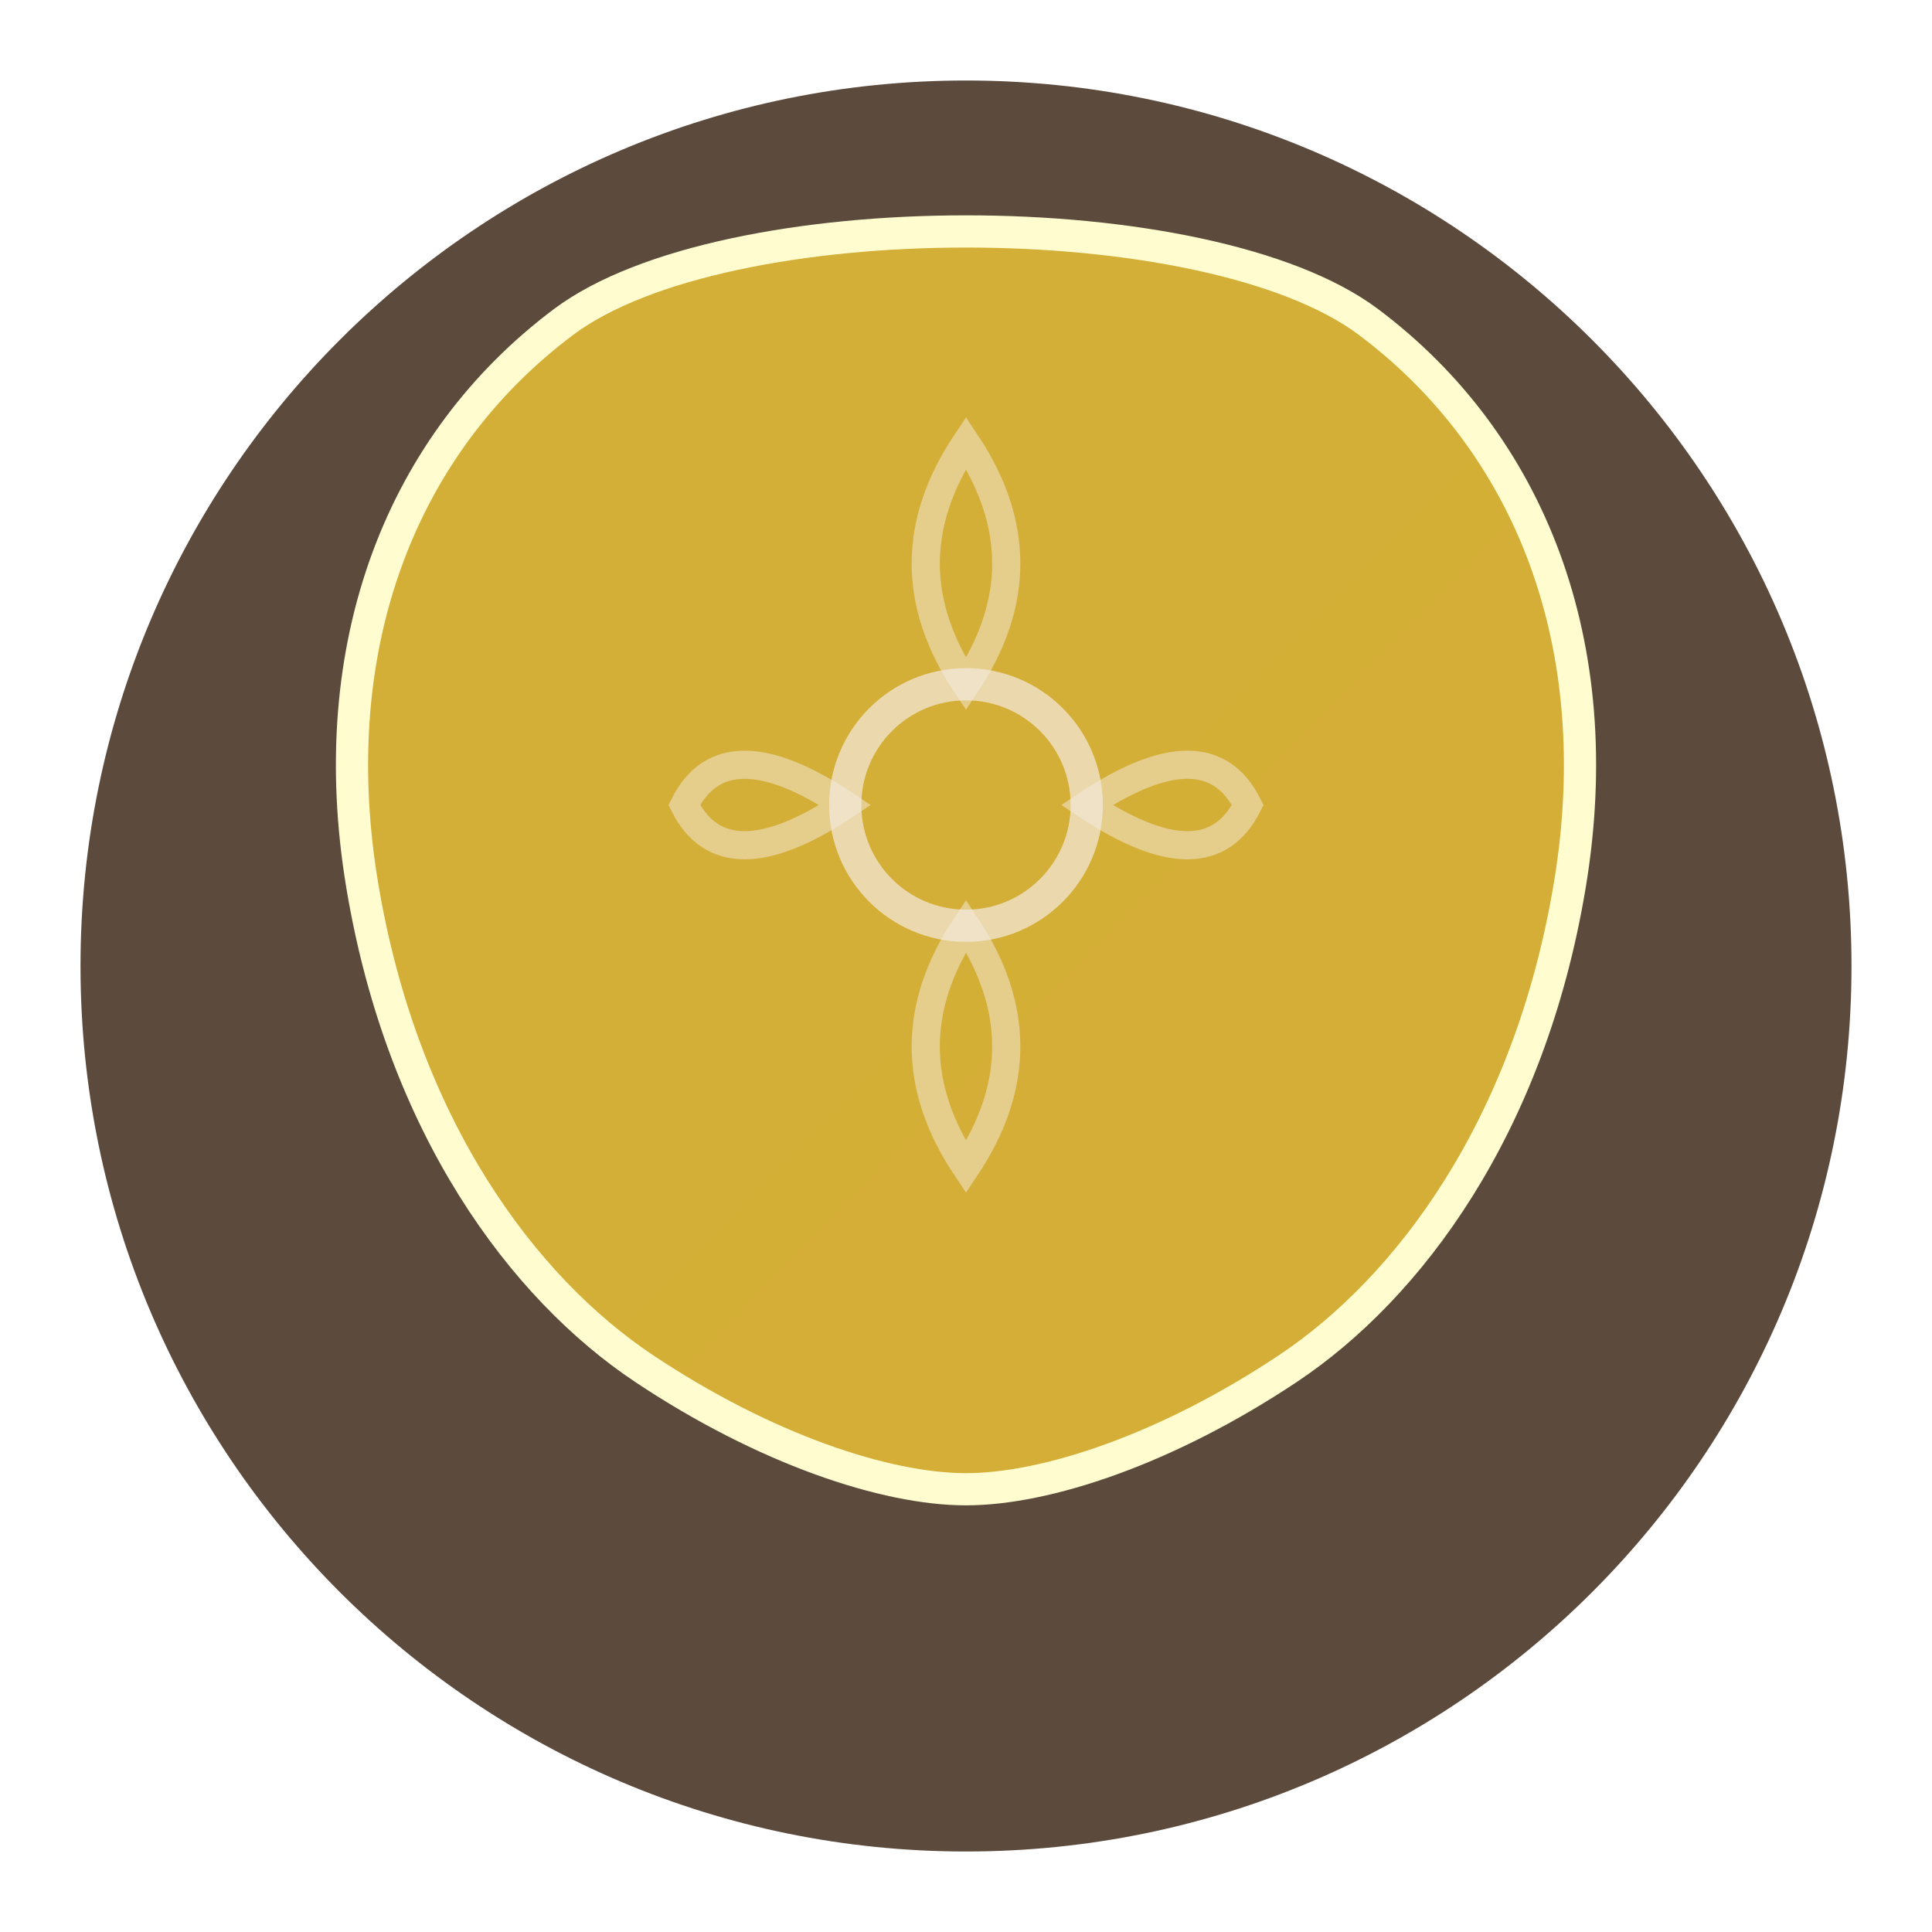
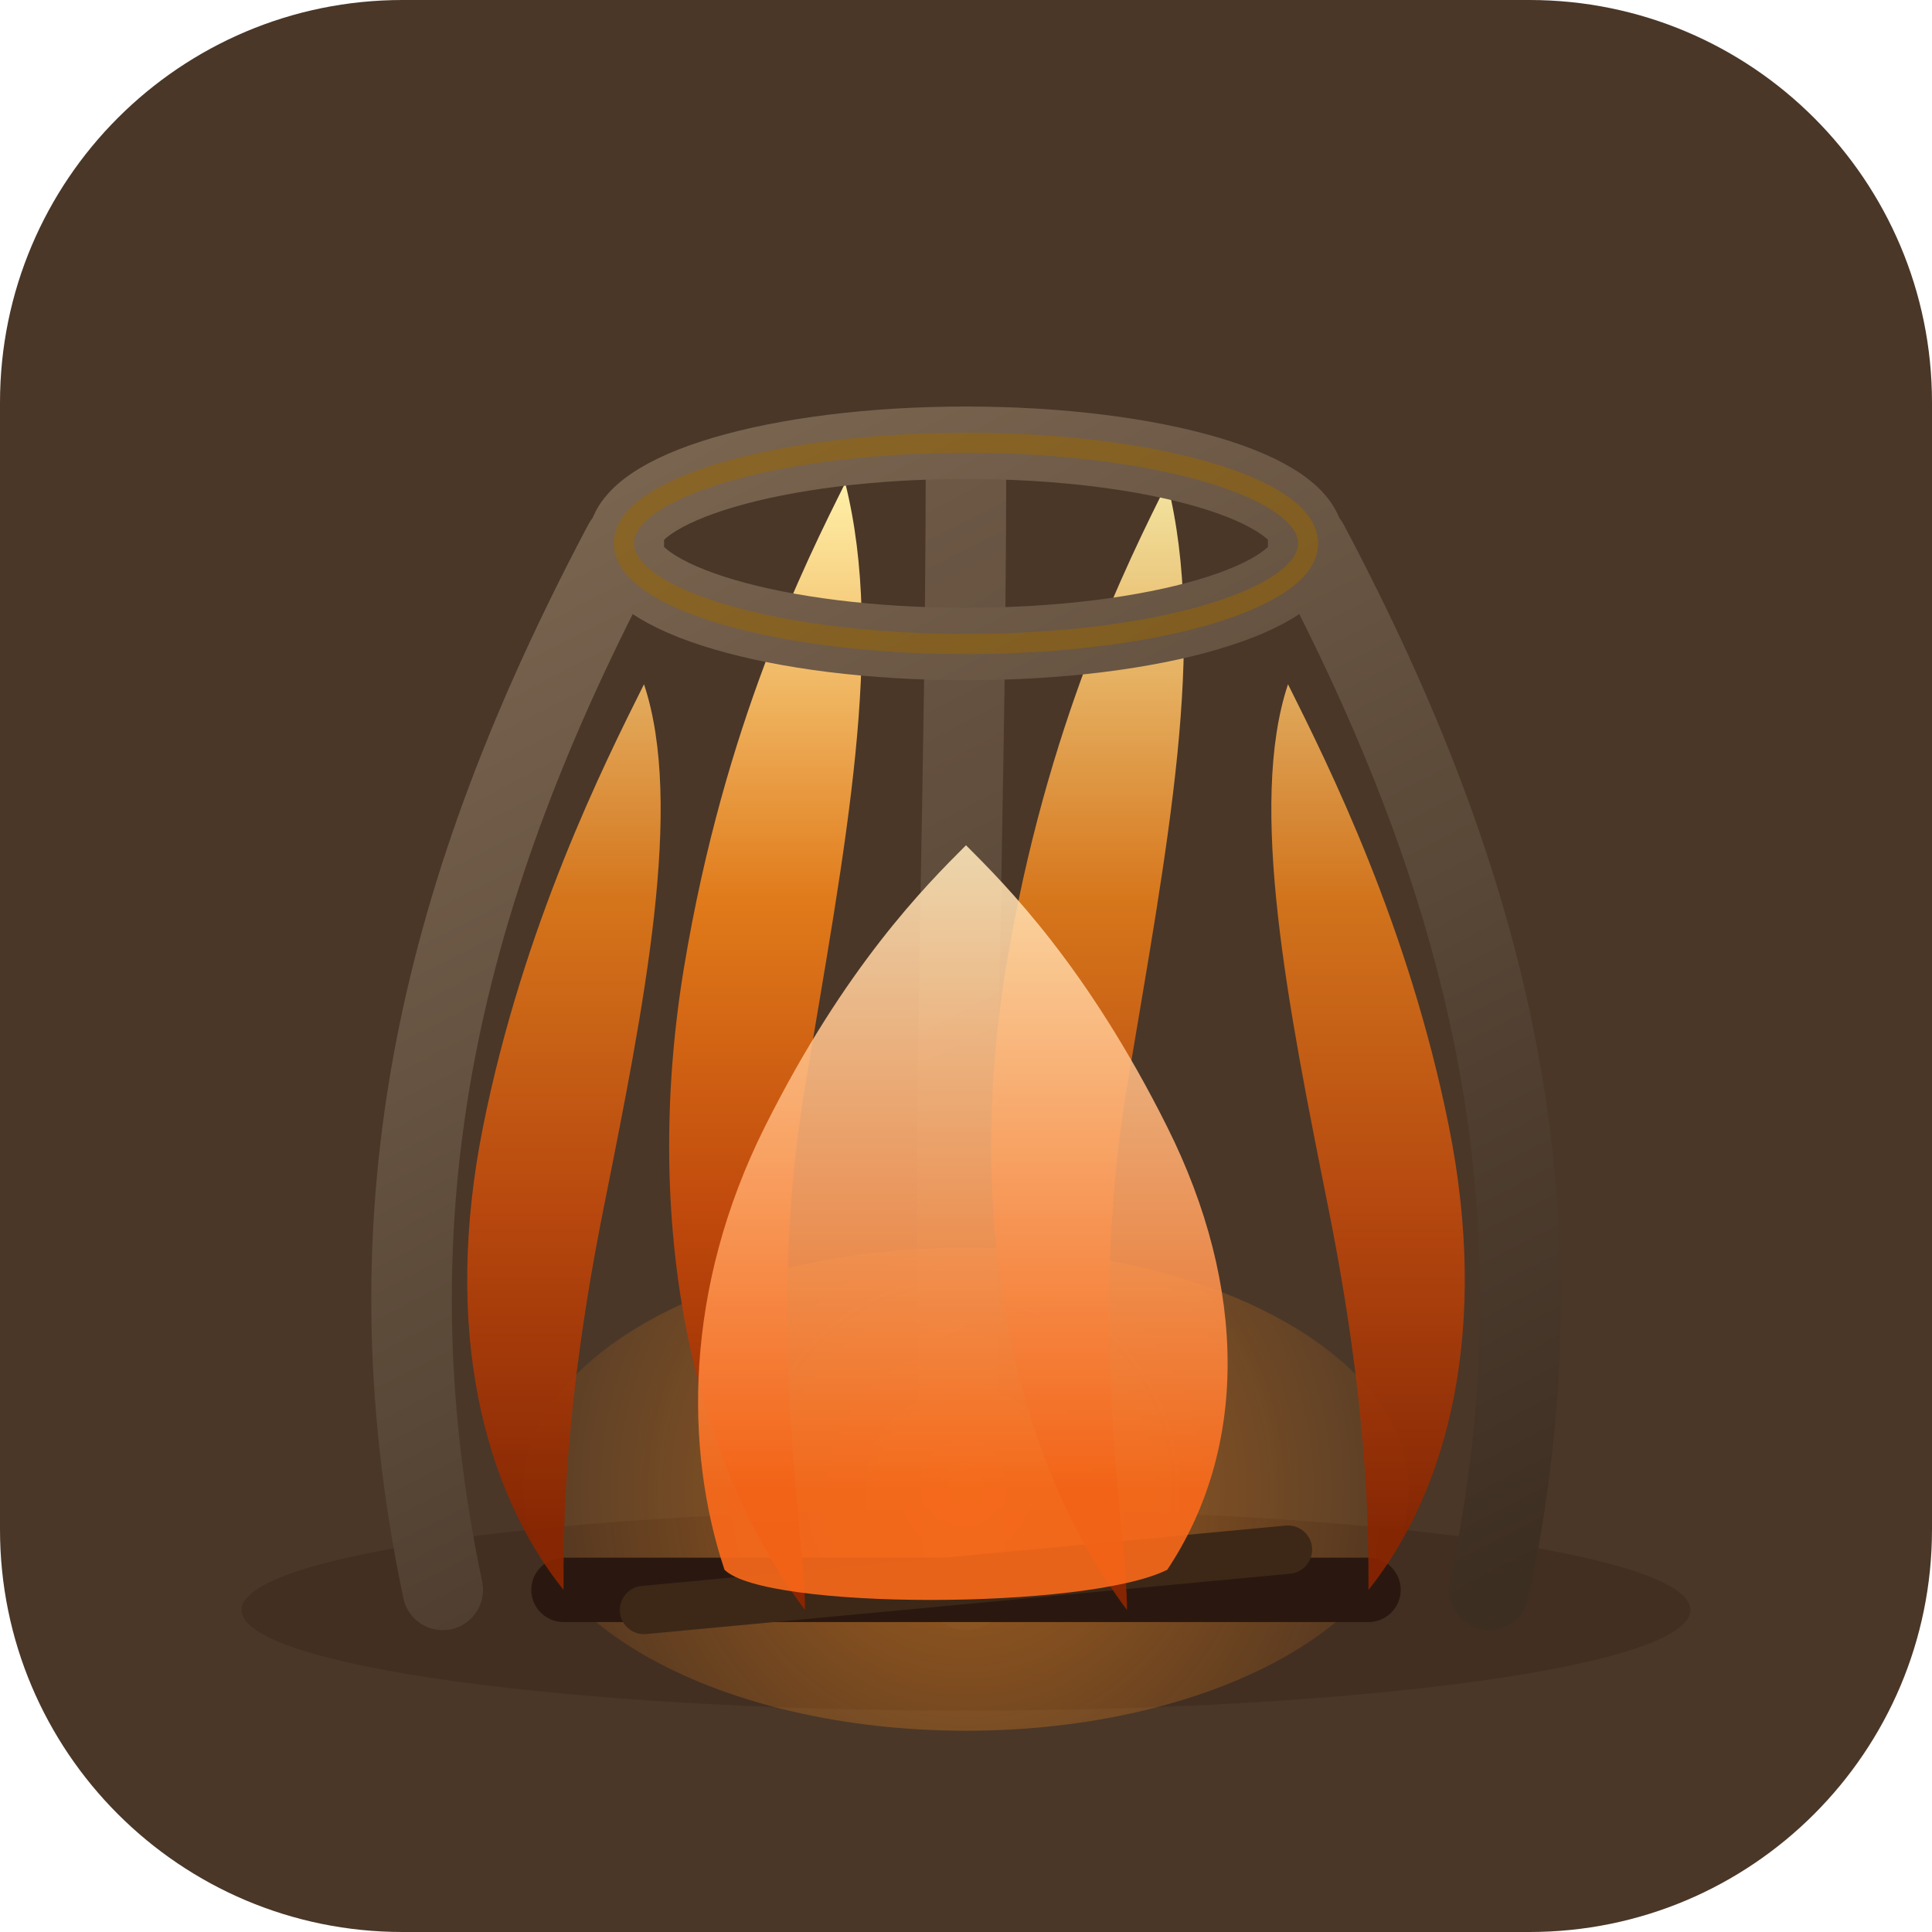
<svg xmlns="http://www.w3.org/2000/svg" viewBox="0 0 48 48" width="48" height="48">
  <defs>
-     <linearGradient id="stone-grad" x1="0" y1="0" x2="48" y2="48">
-       <stop offset="0%" stop-color="#D4AF37" />
-       <stop offset="100%" stop-color="#B8860B" />
+     <linearGradient id="fire" x1="24" y1="38" x2="24" y2="12" gradientUnits="userSpaceOnUse">
+       <stop offset="0%" stop-color="#8B2500" />
+       <stop offset="30%" stop-color="#C0490C" />
+       <stop offset="60%" stop-color="#E07A1A" />
+       <stop offset="100%" stop-color="#FFF0A8" />
    </linearGradient>
+     <linearGradient id="fire-hot" x1="24" y1="37" x2="24" y2="19" gradientUnits="userSpaceOnUse">
+       <stop offset="0%" stop-color="#FF6B1A" />
+       <stop offset="100%" stop-color="#FFF8D0" />
+     </linearGradient>
+     <linearGradient id="metal" x1="16" y1="11" x2="32" y2="42" gradientUnits="userSpaceOnUse">
+       <stop offset="0%" stop-color="#7A6550" />
+       <stop offset="100%" stop-color="#3D2E22" />
+     </linearGradient>
+     <radialGradient id="glow" cx="24" cy="37" r="13" gradientUnits="userSpaceOnUse">
+       <stop offset="0%" stop-color="#FF8C1A" stop-opacity="0.5" />
+       <stop offset="100%" stop-color="#FF8C1A" stop-opacity="0" />
+     </radialGradient>
  </defs>
-   <circle cx="24" cy="24" r="22" fill="#4A3728" opacity="0.9" />
-   <path d="M14 8 C18 5, 30 5, 34 8 C38 11, 40 16, 39 22 C38 28, 35 32, 32 34 C29 36, 26 37, 24 37 C22 37, 19 36, 16 34 C13 32, 10 28, 9 22 C8 16, 10 11, 14 8Z" fill="url(#stone-grad)" stroke="#FFFDD0" stroke-width="0.8" />
-   <circle cx="24" cy="20" r="3" fill="none" stroke="#F5EBE0" stroke-width="0.8" opacity="0.7" />
-   <path d="M24 17 Q26 14 24 11 Q22 14 24 17Z" fill="none" stroke="#F5EBE0" stroke-width="0.7" opacity="0.5" />
-   <path d="M27 20 Q30 18 31 20 Q30 22 27 20Z" fill="none" stroke="#F5EBE0" stroke-width="0.7" opacity="0.5" />
-   <path d="M24 23 Q22 26 24 29 Q26 26 24 23Z" fill="none" stroke="#F5EBE0" stroke-width="0.7" opacity="0.5" />
-   <path d="M21 20 Q18 18 17 20 Q18 22 21 20Z" fill="none" stroke="#F5EBE0" stroke-width="0.7" opacity="0.5" />
+   <rect width="48" height="48" rx="10" fill="#4A3728" />
+   <ellipse cx="24" cy="40" rx="18" ry="2.5" fill="#2A1810" opacity="0.25" />
+   <path d="M24 11.2 C24 22 23.5 30 24 39.5" stroke="url(#metal)" stroke-width="2" stroke-linecap="round" fill="none" opacity="0.85" />
+   <ellipse cx="24" cy="37" rx="11" ry="6" fill="url(#glow)" />
+   <path d="M14 39.5 L34 39.5" stroke="#2A1810" stroke-width="1.6" stroke-linecap="round" />
+   <path d="M16 40 L32 38.5" stroke="#3D2817" stroke-width="1.2" stroke-linecap="round" />
+   <path d="M14 39.5 C12 37 11 33 12 28 C13 23 15 19 16 17 C17 20 16 25 15 30 C14 35 14 38 14 39.5 Z" fill="url(#fire)" opacity="0.92" />
+   <path d="M20 40 C17 36 16 30 17 24 C18 18 20 14 21 12 C22 16 21 21 20 27 C19 33 20 38 20 40 Z" fill="url(#fire)" />
+   <path d="M28 40 C25 36 24 30 25 24 C26 18 28 14 29 12 C30 16 29 21 28 27 C27 33 28 38 28 40 Z" fill="url(#fire)" opacity="0.93" />
+   <path d="M34 39.5 C36 37 37 33 36 28 C35 23 33 19 32 17 C31 20 32 25 33 30 C34 35 34 38 34 39.5 Z" fill="url(#fire)" opacity="0.9" />
+   <path d="M18 39 C17 36 17 32 19 28 C21 24 23 22 24 21 C25 22 27 24 29 28 C31 32 31 36 29 39 C27 40 19 40 18 39 Z" fill="url(#fire-hot)" opacity="0.88" />
+   <path d="M15.5 13.5 C11 22 9 30 11 39.5" stroke="url(#metal)" stroke-width="2" stroke-linecap="round" fill="none" />
+   <path d="M32.5 13.5 C37 22 39 30 37 39.5" stroke="url(#metal)" stroke-width="2" stroke-linecap="round" fill="none" />
+   <ellipse cx="24" cy="13.5" rx="8.5" ry="2.5" fill="none" stroke="url(#metal)" stroke-width="1.8" />
+   <ellipse cx="24" cy="13.5" rx="8.5" ry="2.5" fill="none" stroke="#9A6600" stroke-width="0.5" opacity="0.5" />
</svg>
